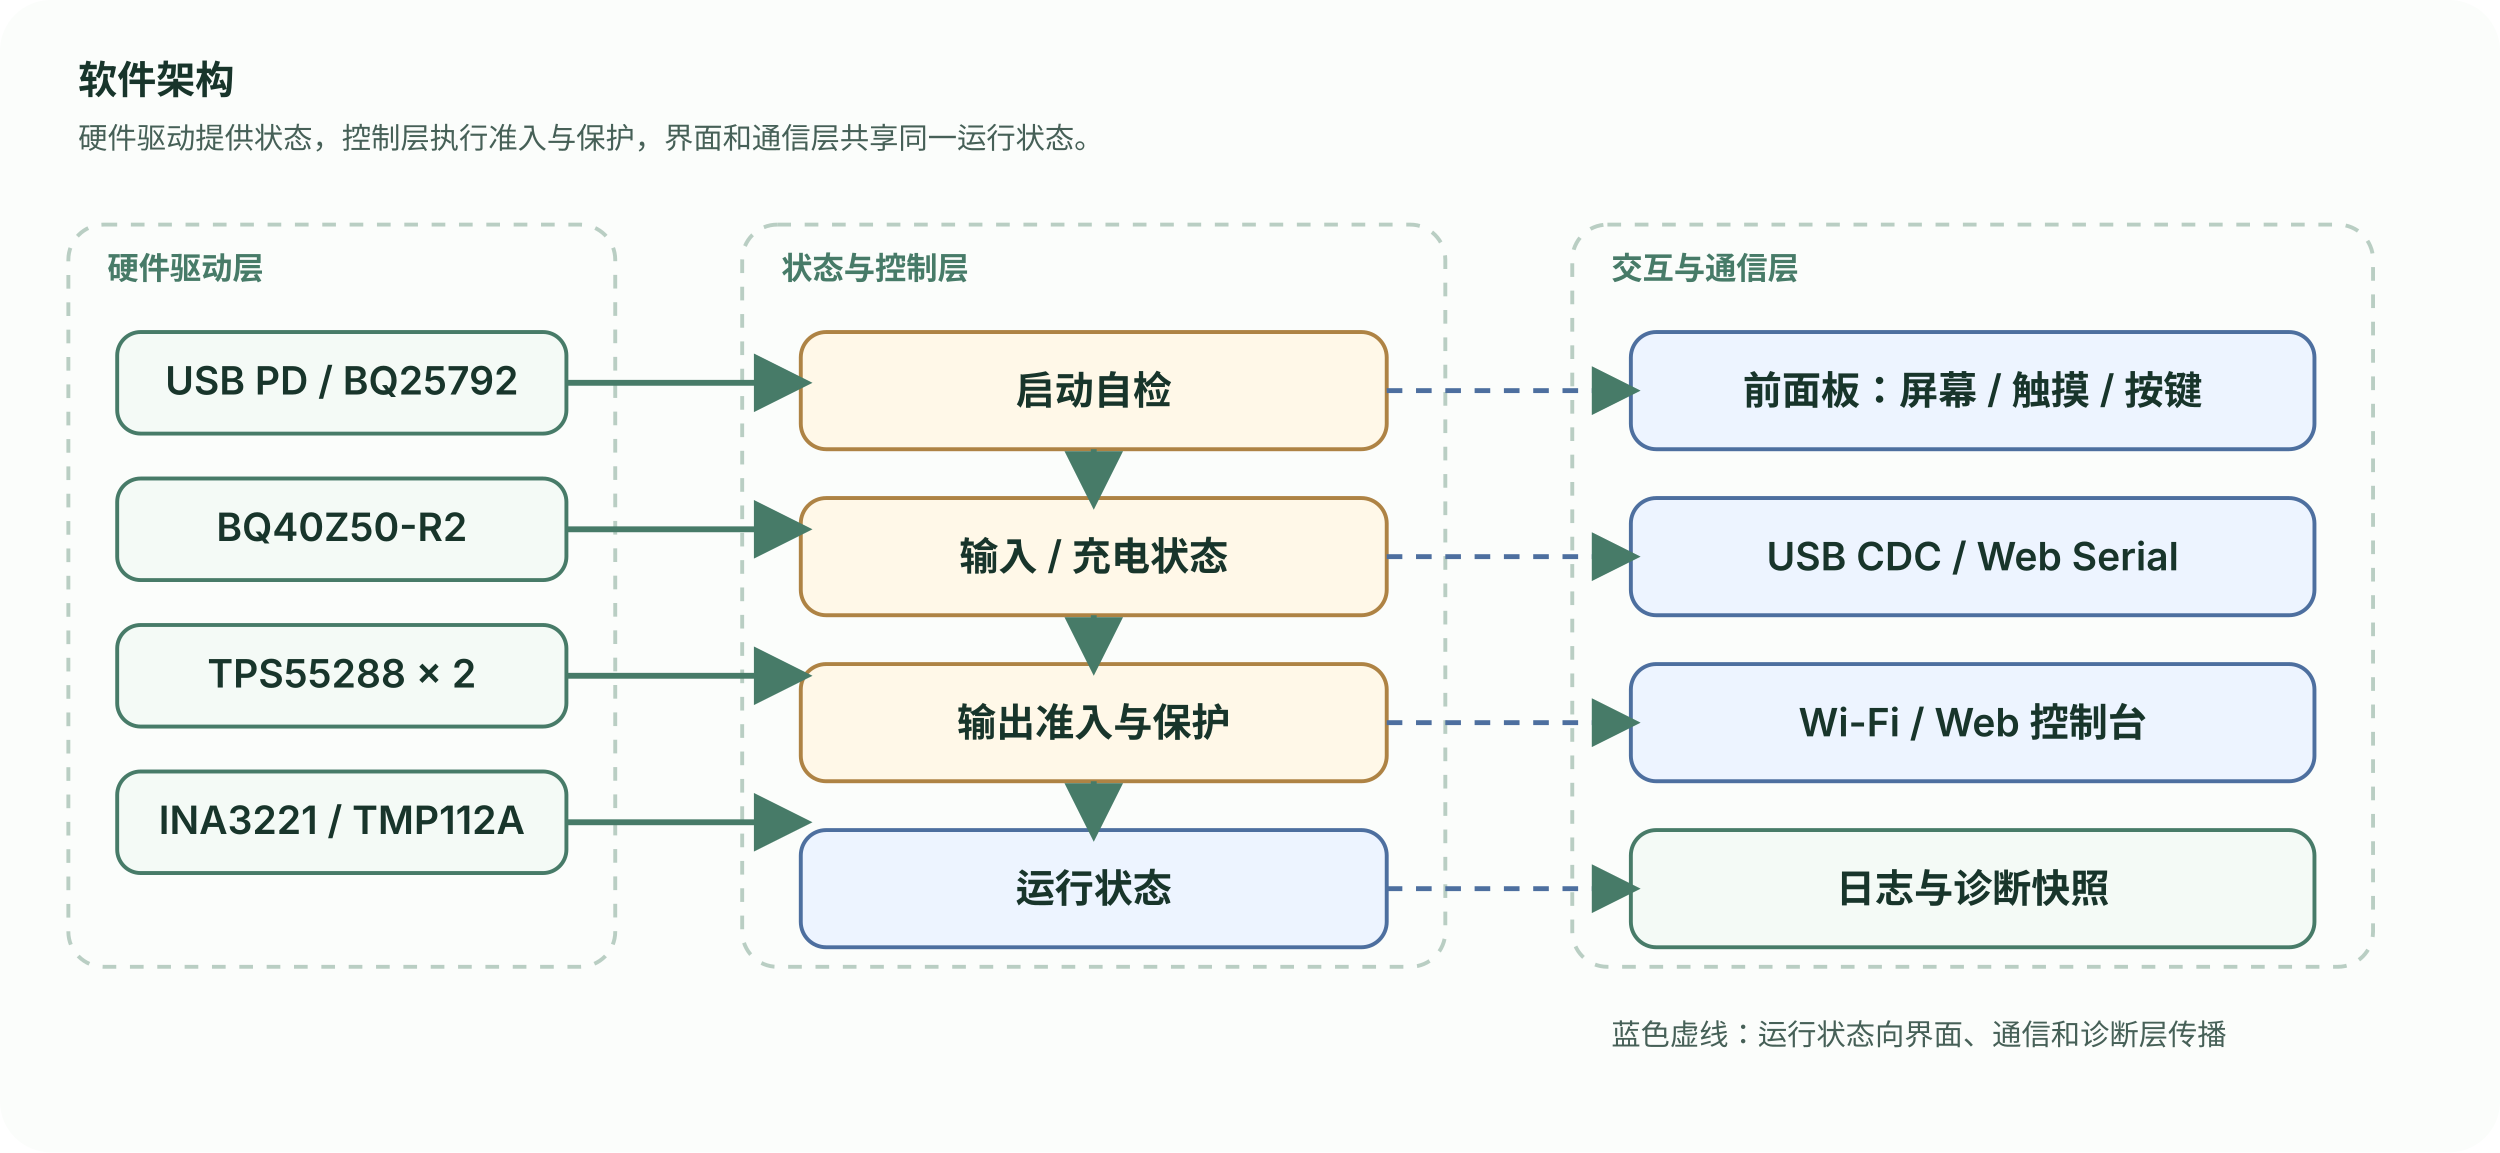
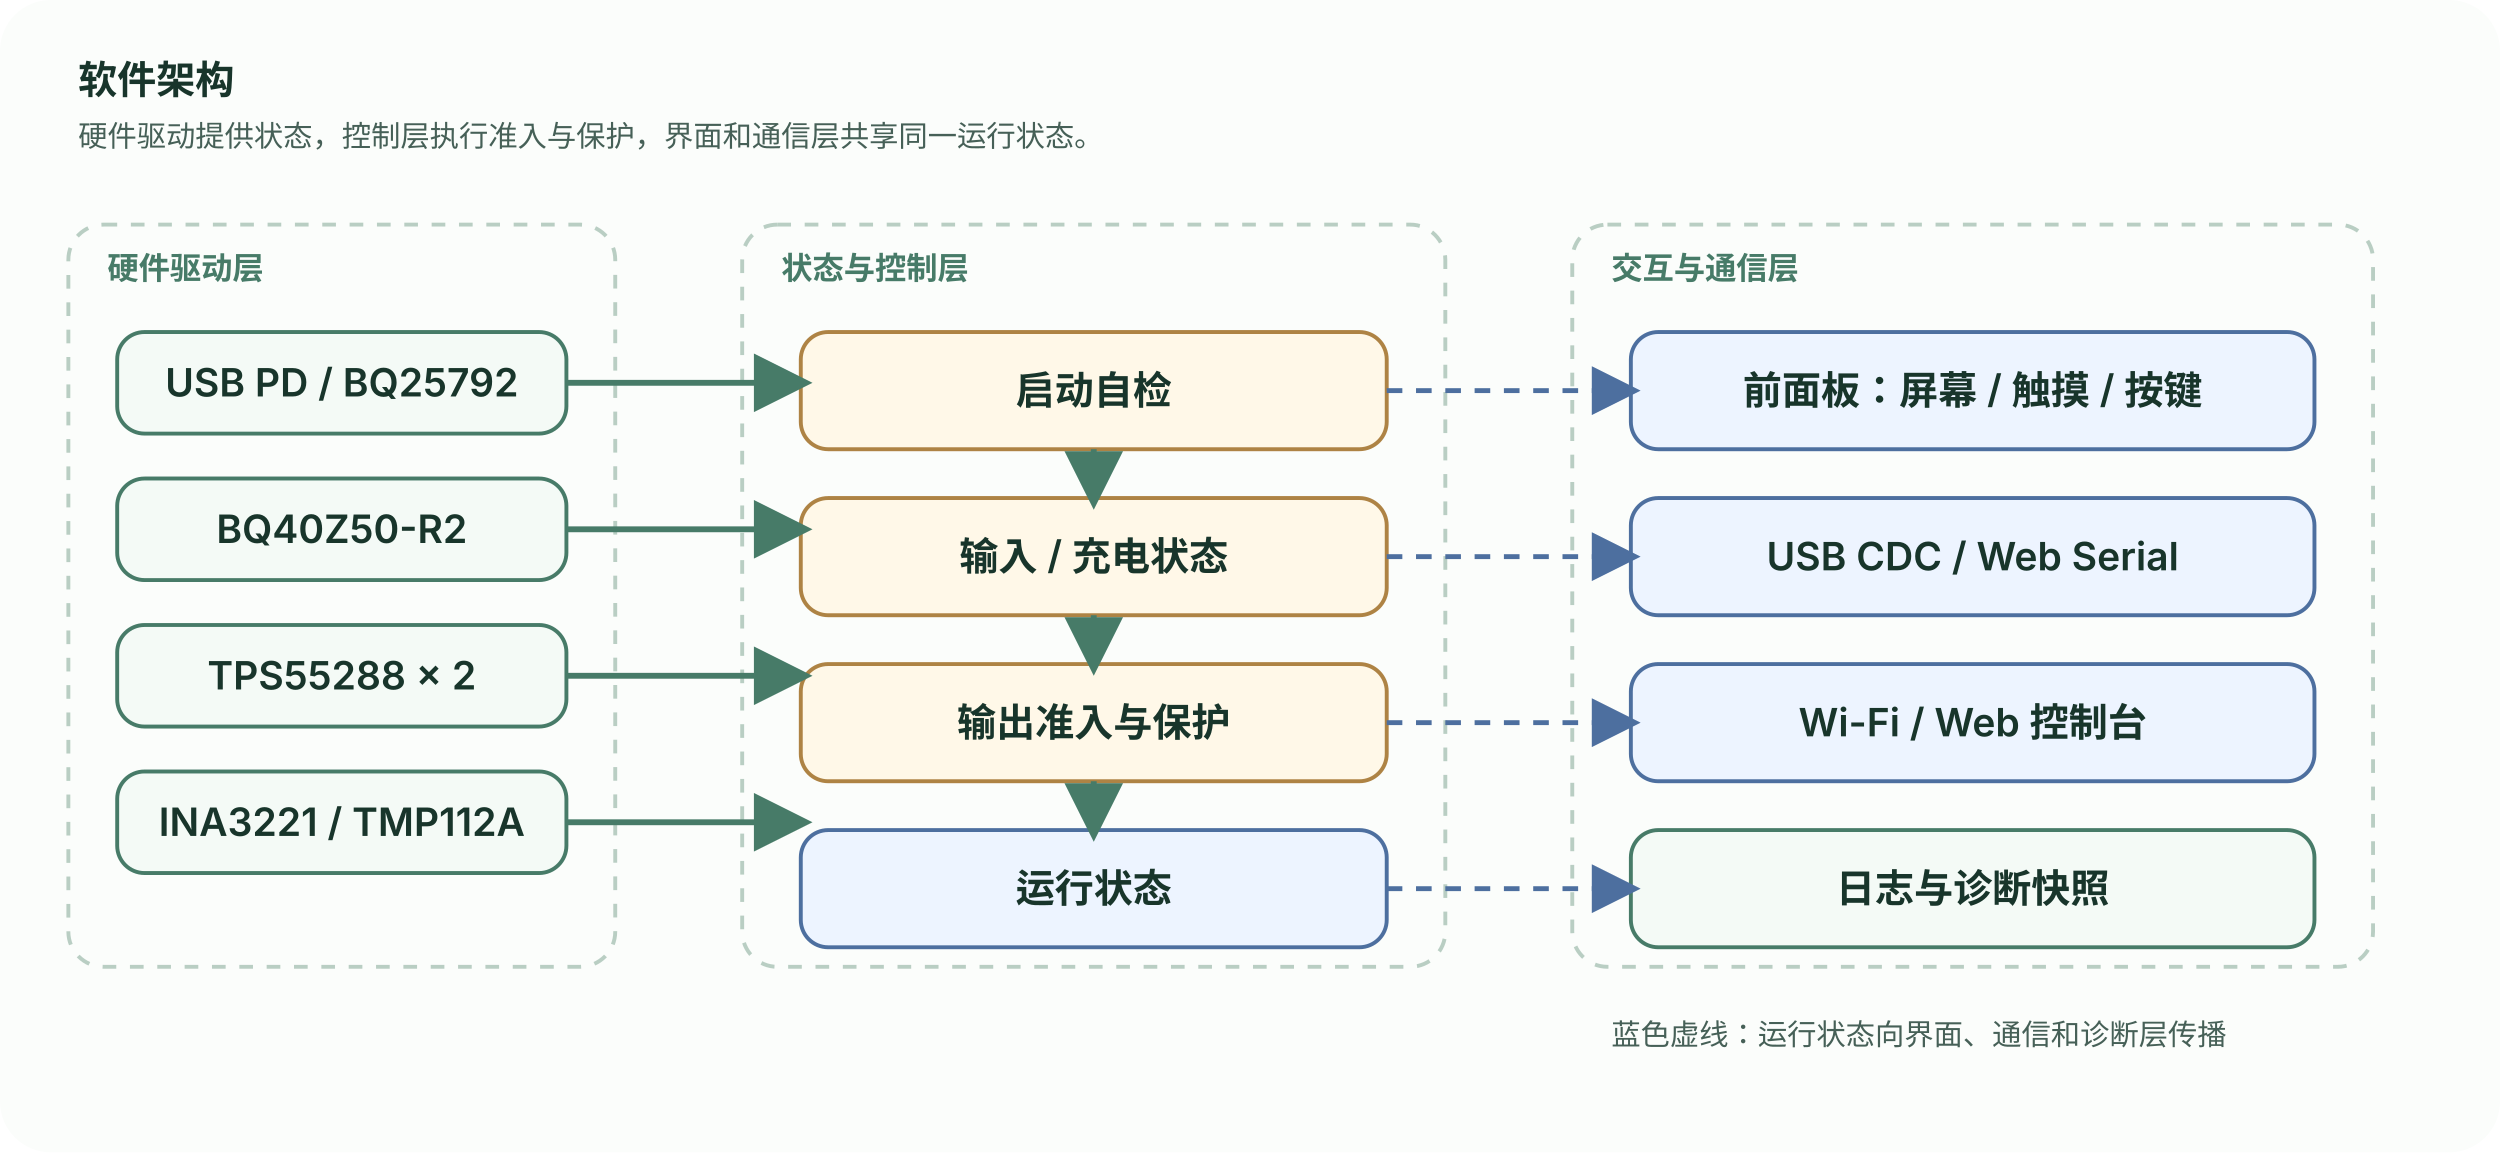
<svg xmlns="http://www.w3.org/2000/svg" viewBox="0 0 1280 590" role="img" aria-labelledby="title desc">
  <defs>
-     <marker id="arrow" markerWidth="10" markerHeight="10" refX="8" refY="5" orient="auto">
-       <path d="m0 0 10 5-10 5z" class="arrow" />
+     <marker id="arrow-green" markerWidth="10" markerHeight="10" refX="8" refY="5" orient="auto">
+       <path d="m0 0 10 5-10 5z" class="arrow-green" />
    </marker>
-     <style>.bg{fill:#fbfdfb}.box{fill:#f4faf6;stroke:#477b68;stroke-width:2}.power{fill:#fff8e8;stroke:#ae8344;stroke-width:2}.control{fill:#edf4ff;stroke:#4d6f9f;stroke-width:2}.group{fill:none;stroke:#b9cec3;stroke-width:2;stroke-dasharray:7 7}.label{font:600 20px -apple-system,BlinkMacSystemFont,"Noto Sans SC",sans-serif;fill:#18352b}.small{font:15px -apple-system,BlinkMacSystemFont,"Noto Sans SC",sans-serif;fill:#466057}.group-label{font:600 16px -apple-system,BlinkMacSystemFont,"Noto Sans SC",sans-serif;fill:#477b68}.arrow{fill:#477b68}.line{stroke:#477b68;stroke-width:3;fill:none;marker-end:url(#arrow)}.dashed{stroke:#4d6f9f;stroke-width:2.5;fill:none;stroke-dasharray:8 7;marker-end:url(#arrow)}@media (prefers-color-scheme:dark){.bg{fill:#14211d}.box{fill:#1d3029;stroke:#78b99e}.power{fill:#342c1d;stroke:#d2ad68}.control{fill:#202d43;stroke:#8eaddb}.group{stroke:#536e62}.label{fill:#edf7f1}.small{fill:#b7cec2}.group-label{fill:#78b99e}.line{stroke:#78b99e}.dashed{stroke:#8eaddb}.arrow{fill:#78b99e}}</style>
+     <marker id="arrow-gold" markerWidth="10" markerHeight="10" refX="8" refY="5" orient="auto">
+       <path d="m0 0 10 5-10 5z" class="arrow-gold" />
+     </marker>
+     <marker id="arrow-blue" markerWidth="10" markerHeight="10" refX="8" refY="5" orient="auto">
+       <path d="m0 0 10 5-10 5z" class="arrow-blue" />
+     </marker>
+     <style>
+ .bg{fill:#fbfdfb}.box{fill:#f4faf6;stroke:#477b68;stroke-width:2}.power{fill:#fff8e8;stroke:#ae8344;stroke-width:2}.control{fill:#edf4ff;stroke:#4d6f9f;stroke-width:2}.group{fill:none;stroke:#b9cec3;stroke-width:2;stroke-dasharray:7 7}.label{font:600 20px -apple-system,BlinkMacSystemFont,"Noto Sans SC",sans-serif;fill:#18352b}.small{font:15px -apple-system,BlinkMacSystemFont,"Noto Sans SC",sans-serif;fill:#466057}.group-label{font:600 16px -apple-system,BlinkMacSystemFont,"Noto Sans SC",sans-serif;fill:#477b68}.wire{fill:none;stroke:#477b68;stroke-width:3;marker-end:url(#arrow-green)}.power-wire{fill:none;stroke:#ae8344;stroke-width:3;marker-end:url(#arrow-gold)}.state-wire{fill:none;stroke:#4d6f9f;stroke-width:2.5;stroke-dasharray:8 7;marker-end:url(#arrow-blue)}.arrow-green{fill:#477b68}.arrow-gold{fill:#ae8344}.arrow-blue{fill:#4d6f9f}
+ @media (prefers-color-scheme:dark){.bg{fill:#14211d}.box{fill:#1d3029;stroke:#78b99e}.power{fill:#342c1d;stroke:#d2ad68}.control{fill:#202d43;stroke:#8eaddb}.group{stroke:#536e62}.label{fill:#edf7f1}.small{fill:#b7cec2}.group-label{fill:#78b99e}.wire{stroke:#78b99e}.power-wire{stroke:#d2ad68}.state-wire{stroke:#8eaddb}.arrow-green{fill:#78b99e}.arrow-gold{fill:#d2ad68}.arrow-blue{fill:#8eaddb}}
+ </style>
  </defs>
  <rect width="1280" height="590" rx="26" class="bg" />
  <text x="40" y="48" class="label">软件架构</text>
-   <text x="40" y="76" class="small">硬件驱动提供状态，控制层执行准入与保护，界面和通信层共享同一运行状态。</text>
+   <text x="40" y="75" class="small">硬件驱动提供状态，控制层执行准入与保护，界面和通信层共享同一运行状态。</text>
  <rect x="35" y="115" width="280" height="380" rx="18" class="group" />
  <text x="55" y="143" class="group-label">硬件驱动层</text>
-   <rect x="60" y="170" width="230" height="52" rx="12" class="box" />
-   <text x="175" y="202" text-anchor="middle" class="label">USB PD / BQ25792</text>
-   <rect x="60" y="245" width="230" height="52" rx="12" class="box" />
-   <text x="175" y="277" text-anchor="middle" class="label">BQ40Z50-R2</text>
-   <rect x="60" y="320" width="230" height="52" rx="12" class="box" />
-   <text x="175" y="352" text-anchor="middle" class="label">TPS55288 × 2</text>
-   <rect x="60" y="395" width="230" height="52" rx="12" class="box" />
-   <text x="175" y="427" text-anchor="middle" class="label">INA3221 / TMP112A</text>
+   <rect x="60" y="170" width="230" height="52" rx="14" class="box" />
+   <text x="175.0" y="203.0" text-anchor="middle" class="label">USB PD / BQ25792</text>
+   <rect x="60" y="245" width="230" height="52" rx="14" class="box" />
+   <text x="175.0" y="278.0" text-anchor="middle" class="label">BQ40Z50-R2</text>
+   <rect x="60" y="320" width="230" height="52" rx="14" class="box" />
+   <text x="175.0" y="353.0" text-anchor="middle" class="label">TPS55288 × 2</text>
+   <rect x="60" y="395" width="230" height="52" rx="14" class="box" />
+   <text x="175.0" y="428.0" text-anchor="middle" class="label">INA3221 / TMP112A</text>
  <rect x="380" y="115" width="360" height="380" rx="18" class="group" />
  <text x="400" y="143" class="group-label">状态与控制层</text>
-   <rect x="410" y="170" width="300" height="60" rx="13" class="power" />
-   <text x="560" y="207" text-anchor="middle" class="label">启动自检</text>
-   <rect x="410" y="255" width="300" height="60" rx="13" class="power" />
-   <text x="560" y="292" text-anchor="middle" class="label">输入 / 充电状态</text>
-   <rect x="410" y="340" width="300" height="60" rx="13" class="power" />
-   <text x="560" y="377" text-anchor="middle" class="label">输出准入与保护</text>
-   <rect x="410" y="425" width="300" height="60" rx="13" class="control" />
-   <text x="560" y="462" text-anchor="middle" class="label">运行状态</text>
-   <path d="M290 196h120" class="line" />
-   <path d="M290 271h120" class="line" />
-   <path d="M290 346h120" class="line" />
-   <path d="M290 421h120" class="line" />
-   <path d="M560 230v25" class="line" />
-   <path d="M560 315v25" class="line" />
-   <path d="M560 400v25" class="line" />
+   <rect x="410" y="170" width="300" height="60" rx="14" class="power" />
+   <text x="560.0" y="207.0" text-anchor="middle" class="label">启动自检</text>
+   <rect x="410" y="255" width="300" height="60" rx="14" class="power" />
+   <text x="560.0" y="292.0" text-anchor="middle" class="label">输入 / 充电状态</text>
+   <rect x="410" y="340" width="300" height="60" rx="14" class="power" />
+   <text x="560.0" y="377.0" text-anchor="middle" class="label">输出准入与保护</text>
+   <rect x="410" y="425" width="300" height="60" rx="14" class="control" />
+   <text x="560.0" y="462.0" text-anchor="middle" class="label">运行状态</text>
  <rect x="805" y="115" width="410" height="380" rx="18" class="group" />
  <text x="825" y="143" class="group-label">交互与通信层</text>
-   <rect x="835" y="170" width="350" height="60" rx="13" class="control" />
-   <text x="1010" y="207" text-anchor="middle" class="label">前面板：屏幕 / 触摸 / 按键</text>
-   <rect x="835" y="255" width="350" height="60" rx="13" class="control" />
-   <text x="1010" y="292" text-anchor="middle" class="label">USB CDC / Web Serial</text>
-   <rect x="835" y="340" width="350" height="60" rx="13" class="control" />
-   <text x="1010" y="377" text-anchor="middle" class="label">Wi-Fi / Web 控制台</text>
-   <rect x="835" y="425" width="350" height="60" rx="13" class="box" />
-   <text x="1010" y="462" text-anchor="middle" class="label">日志与诊断快照</text>
-   <path d="M710 200h125" class="dashed" />
-   <path d="M710 285h125" class="dashed" />
-   <path d="M710 370h125" class="dashed" />
-   <path d="M710 455h125" class="dashed" />
+   <rect x="835" y="170" width="350" height="60" rx="14" class="control" />
+   <text x="1010.0" y="207.0" text-anchor="middle" class="label">前面板：屏幕 / 触摸 / 按键</text>
+   <rect x="835" y="255" width="350" height="60" rx="14" class="control" />
+   <text x="1010.0" y="292.0" text-anchor="middle" class="label">USB CDC / Web Serial</text>
+   <rect x="835" y="340" width="350" height="60" rx="14" class="control" />
+   <text x="1010.0" y="377.0" text-anchor="middle" class="label">Wi-Fi / Web 控制台</text>
+   <rect x="835" y="425" width="350" height="60" rx="14" class="box" />
+   <text x="1010.0" y="462.0" text-anchor="middle" class="label">日志与诊断快照</text>
+   <path d="M290 196H410" class="wire" />
+   <path d="M290 271H410" class="wire" />
+   <path d="M290 346H410" class="wire" />
+   <path d="M290 421H410" class="wire" />
+   <path d="M560 230V255" class="wire" />
+   <path d="M560 315V340" class="wire" />
+   <path d="M560 400V425" class="wire" />
+   <path d="M710 200H835" class="state-wire" />
+   <path d="M710 285H835" class="state-wire" />
+   <path d="M710 370H835" class="state-wire" />
+   <path d="M710 455H835" class="state-wire" />
  <text x="825" y="535" class="small">蓝色虚线：运行状态向界面、通信和诊断层传播</text>
</svg>
